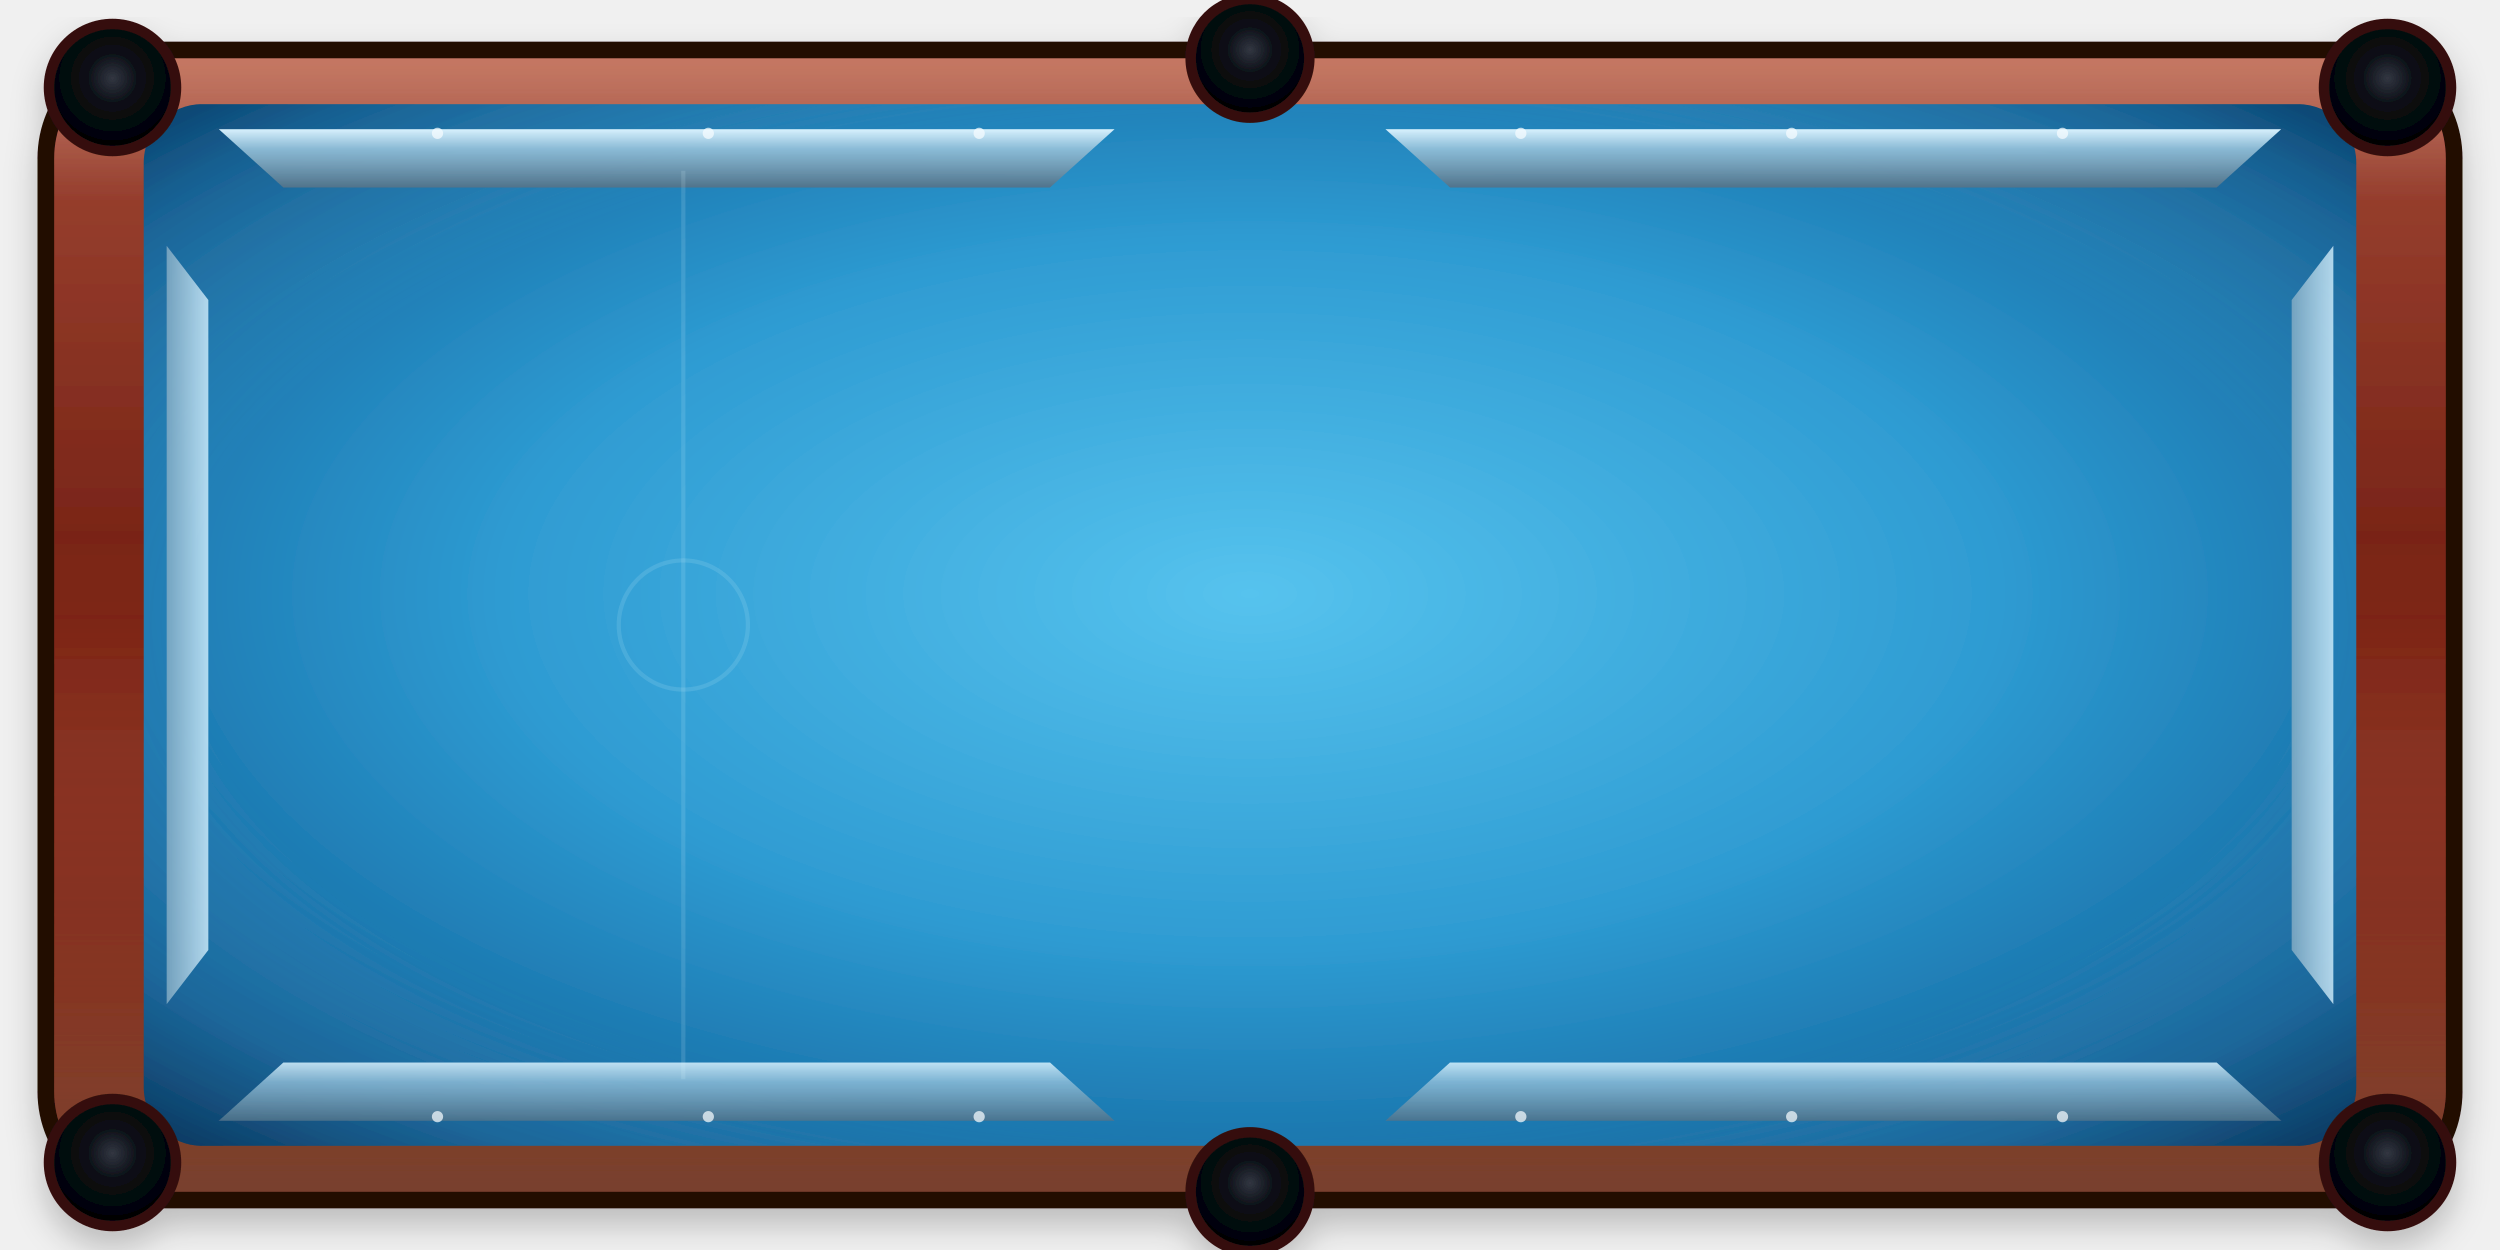
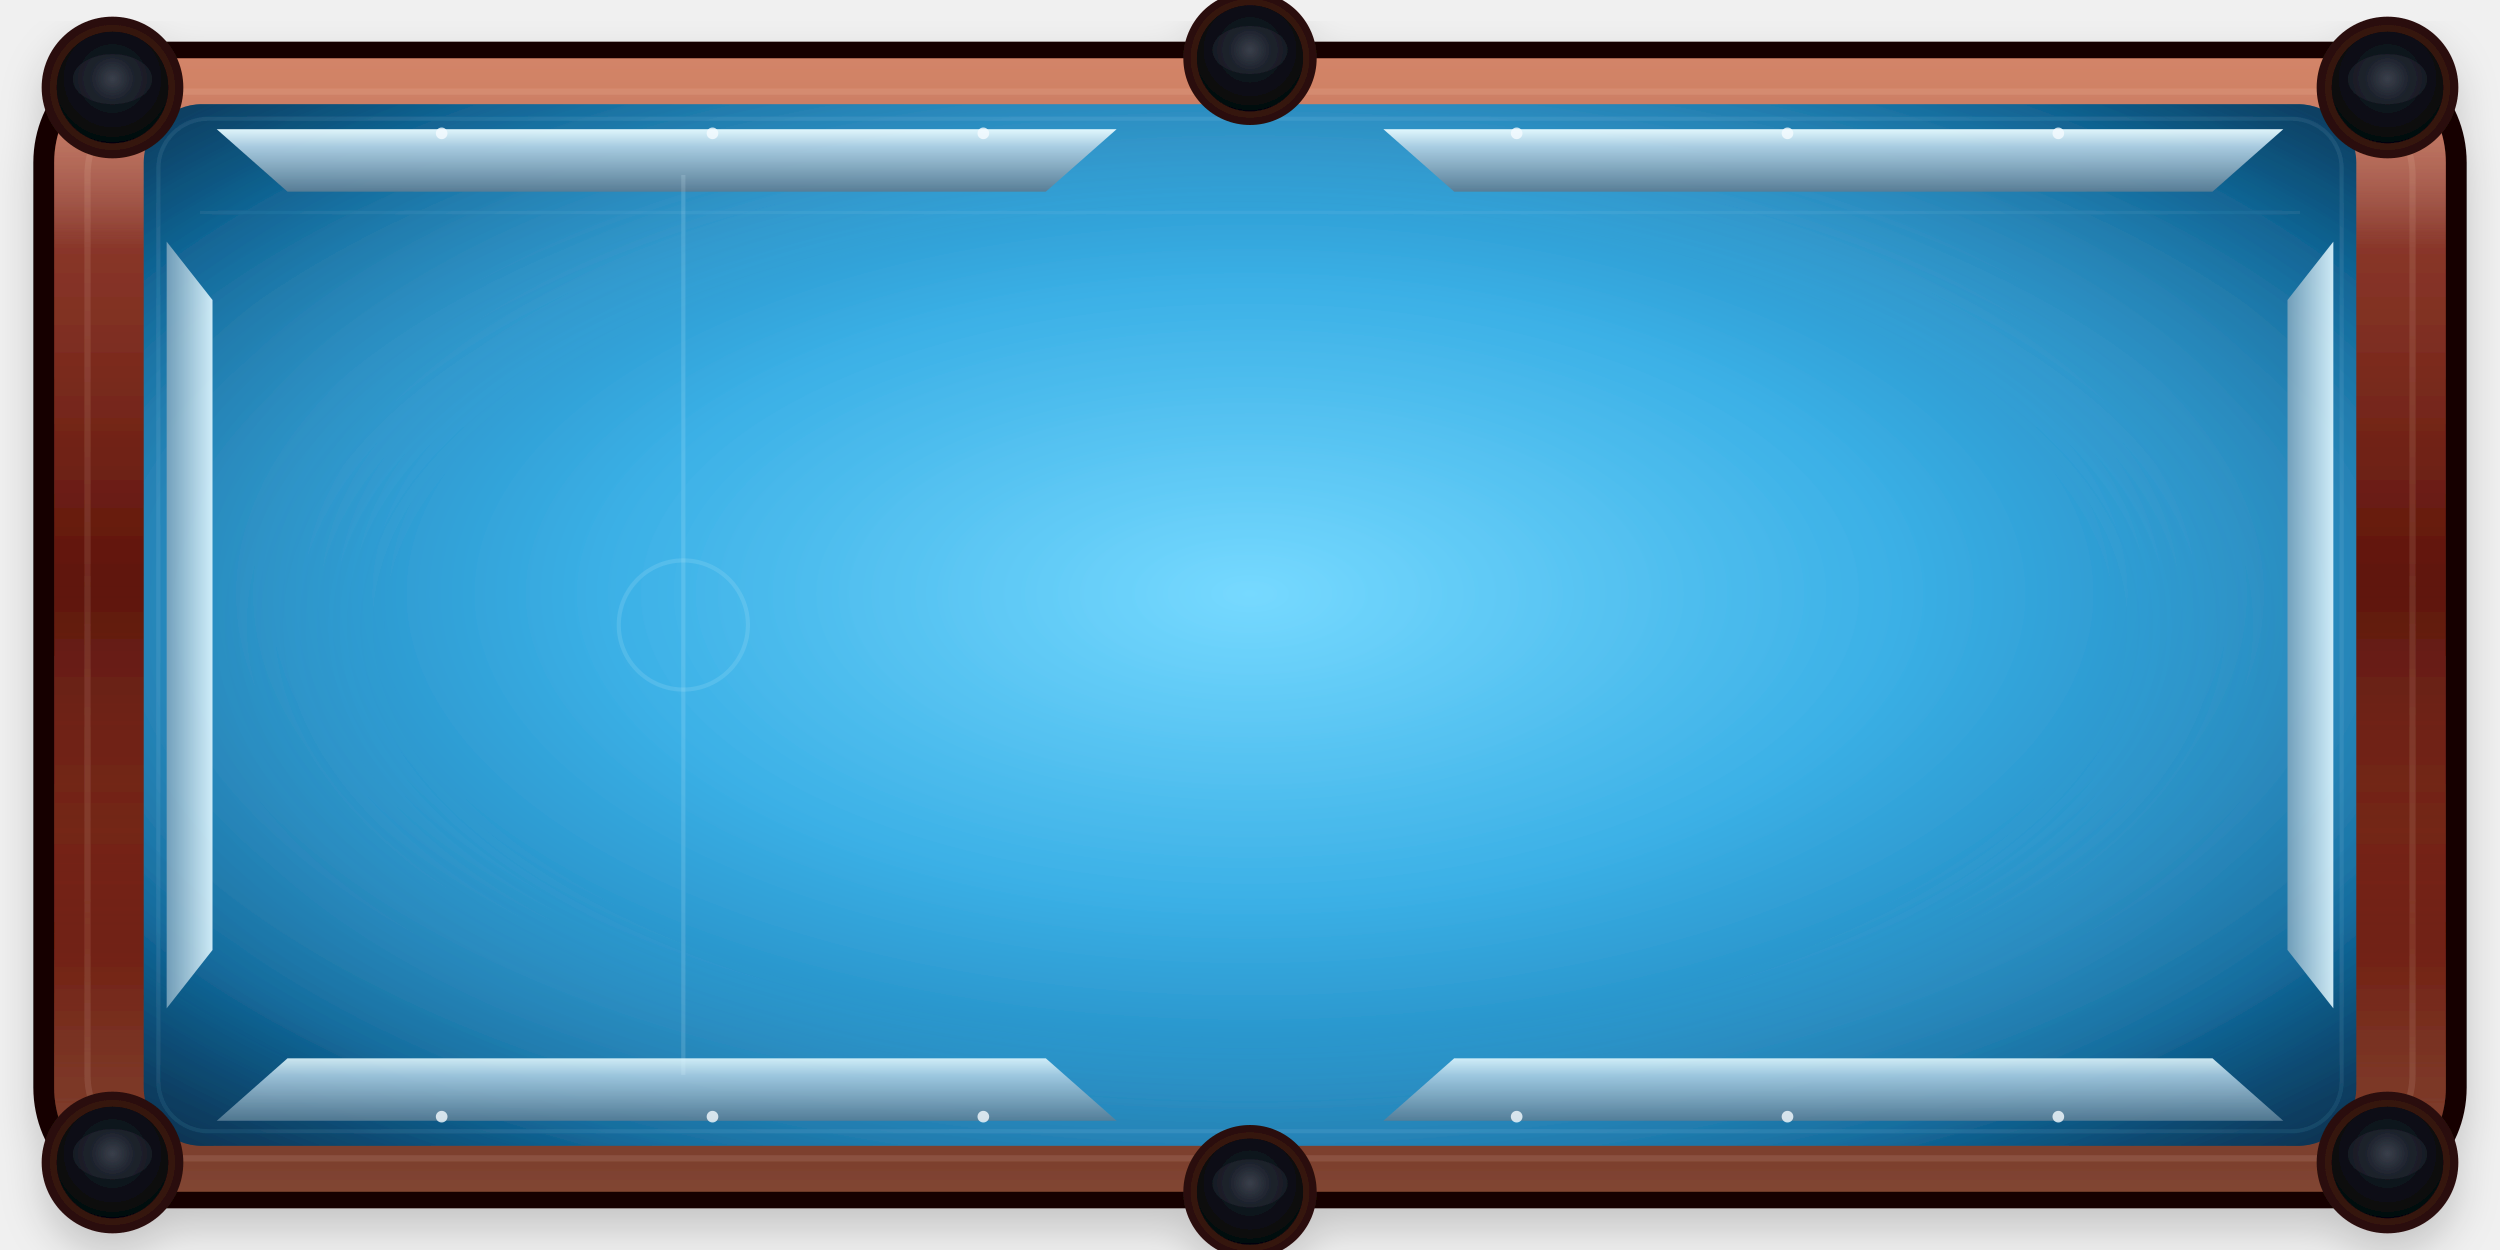
<svg xmlns="http://www.w3.org/2000/svg" width="1200" height="600" viewBox="0 0 1200 600" fill="none">
  <defs>
-     <linearGradient id="woodBase" x1="0" y1="20" x2="0" y2="580" gradientUnits="userSpaceOnUse">
-       <stop offset="0" stop-color="#a94934" />
-       <stop offset="0.12" stop-color="#8d2d1a" />
-       <stop offset="0.42" stop-color="#772113" />
-       <stop offset="0.74" stop-color="#8f301d" />
-       <stop offset="1" stop-color="#c1694a" />
+     <linearGradient id="woodOuter" x1="0" y1="24" x2="0" y2="576" gradientUnits="userSpaceOnUse">
+       <stop offset="0" stop-color="#a33f2c" />
+       <stop offset="0.16" stop-color="#7e2314" />
+       <stop offset="0.48" stop-color="#5e150b" />
+       <stop offset="0.78" stop-color="#852717" />
+       <stop offset="1" stop-color="#c76c4f" />
    </linearGradient>
-     <linearGradient id="woodGloss" x1="0" y1="32" x2="0" y2="568" gradientUnits="userSpaceOnUse">
-       <stop offset="0" stop-color="#ffd7c3" stop-opacity="0.34" />
-       <stop offset="0.12" stop-color="#ffffff" stop-opacity="0.08" />
-       <stop offset="0.5" stop-color="#ffffff" stop-opacity="0" />
-       <stop offset="0.82" stop-color="#0d0301" stop-opacity="0.16" />
-       <stop offset="1" stop-color="#000000" stop-opacity="0.36" />
+     <linearGradient id="woodInner" x1="0" y1="42" x2="0" y2="558" gradientUnits="userSpaceOnUse">
+       <stop offset="0" stop-color="#f7b693" stop-opacity="0.58" />
+       <stop offset="0.15" stop-color="#ffffff" stop-opacity="0.09" />
+       <stop offset="0.45" stop-color="#ffffff" stop-opacity="0" />
+       <stop offset="0.78" stop-color="#080201" stop-opacity="0.14" />
+       <stop offset="1" stop-color="#000000" stop-opacity="0.34" />
    </linearGradient>
-     <radialGradient id="felt" cx="50%" cy="47%" r="78%">
-       <stop offset="0" stop-color="#56c3ee" />
-       <stop offset="0.44" stop-color="#2e9bd2" />
-       <stop offset="0.8" stop-color="#12649c" />
-       <stop offset="1" stop-color="#0a335b" />
+     <radialGradient id="feltFill" cx="50%" cy="47%" r="78%">
+       <stop offset="0" stop-color="#76d9ff" />
+       <stop offset="0.38" stop-color="#3bb0e6" />
+       <stop offset="0.76" stop-color="#1576ad" />
+       <stop offset="1" stop-color="#063056" />
    </radialGradient>
-     <radialGradient id="feltShade" cx="50%" cy="50%" r="84%">
-       <stop offset="0.58" stop-color="#ffffff" stop-opacity="0" />
-       <stop offset="0.82" stop-color="#001728" stop-opacity="0.18" />
-       <stop offset="1" stop-color="#00111d" stop-opacity="0.52" />
+     <radialGradient id="feltShade" cx="50%" cy="50%" r="82%">
+       <stop offset="0.48" stop-color="#ffffff" stop-opacity="0" />
+       <stop offset="0.72" stop-color="#001420" stop-opacity="0.15" />
+       <stop offset="0.9" stop-color="#000f19" stop-opacity="0.42" />
+       <stop offset="1" stop-color="#000912" stop-opacity="0.66" />
    </radialGradient>
-     <linearGradient id="cushionTop" x1="0" y1="0" x2="0" y2="1">
-       <stop offset="0" stop-color="#dbf3ff" stop-opacity="0.98" />
-       <stop offset="0.34" stop-color="#93c0d9" stop-opacity="0.92" />
-       <stop offset="1" stop-color="#51738a" stop-opacity="0.98" />
+     <linearGradient id="railTop" x1="0" y1="0" x2="0" y2="1">
+       <stop offset="0" stop-color="#e8fbff" stop-opacity="0.96" />
+       <stop offset="0.28" stop-color="#adcfe3" stop-opacity="0.96" />
+       <stop offset="1" stop-color="#597d95" stop-opacity="0.98" />
    </linearGradient>
-     <linearGradient id="cushionSide" x1="0" y1="0" x2="1" y2="0">
-       <stop offset="0" stop-color="#84acc4" stop-opacity="0.96" />
-       <stop offset="1" stop-color="#d7f2ff" stop-opacity="0.92" />
+     <linearGradient id="railSide" x1="0" y1="0" x2="1" y2="0">
+       <stop offset="0" stop-color="#7aa3bc" />
+       <stop offset="1" stop-color="#e0f7ff" />
    </linearGradient>
-     <radialGradient id="pocket" cx="50%" cy="42%" r="68%">
-       <stop offset="0" stop-color="#323641" />
-       <stop offset="0.34" stop-color="#090d14" />
+     <radialGradient id="pocketCore" cx="50%" cy="42%" r="72%">
+       <stop offset="0" stop-color="#343944" />
+       <stop offset="0.28" stop-color="#111620" />
      <stop offset="1" stop-color="#000000" />
    </radialGradient>
-     <filter id="shadow" x="-10%" y="-14%" width="120%" height="136%">
-       <feDropShadow dx="0" dy="26" stdDeviation="26" flood-color="#000000" flood-opacity="0.34" />
-       <feDropShadow dx="0" dy="8" stdDeviation="8" flood-color="#000000" flood-opacity="0.22" />
+     <filter id="tableShadow" x="-10%" y="-14%" width="120%" height="140%">
+       <feDropShadow dx="0" dy="26" stdDeviation="24" flood-color="#000000" flood-opacity="0.4" />
+       <feDropShadow dx="0" dy="10" stdDeviation="10" flood-color="#000000" flood-opacity="0.18" />
    </filter>
  </defs>
-   <g filter="url(#shadow)">
-     <rect x="18" y="20" width="1164" height="560" rx="56" fill="#200906" />
-     <rect x="26" y="28" width="1148" height="544" rx="48" fill="url(#woodBase)" />
-     <rect x="26" y="28" width="1148" height="544" rx="48" fill="url(#woodGloss)" />
-     <path d="M90 82H1110" stroke="#2f120c" stroke-opacity="0.9" stroke-width="10" stroke-linecap="round" />
-     <path d="M90 518H1110" stroke="#2f120c" stroke-opacity="0.9" stroke-width="10" stroke-linecap="round" />
-     <path d="M102 64H1098" stroke="#ffd5bf" stroke-opacity="0.22" stroke-width="3" stroke-linecap="round" />
-     <path d="M102 536H1098" stroke="#200706" stroke-opacity="0.55" stroke-width="4" stroke-linecap="round" />
-     <rect x="69" y="50" width="1062" height="500" rx="28" fill="url(#felt)" />
+   <g filter="url(#tableShadow)">
+     <rect x="16" y="20" width="1168" height="560" rx="58" fill="#180504" />
+     <rect x="26" y="28" width="1148" height="544" rx="50" fill="url(#woodOuter)" />
+     <rect x="26" y="28" width="1148" height="544" rx="50" fill="url(#woodInner)" />
+     <rect x="42" y="44" width="1116" height="512" rx="40" stroke="#f2d0bd" stroke-opacity="0.12" stroke-width="3" />
+     <path d="M92 80H1108" stroke="#2b0d08" stroke-opacity="0.95" stroke-width="11" stroke-linecap="round" />
+     <path d="M92 520H1108" stroke="#2b0d08" stroke-opacity="0.95" stroke-width="11" stroke-linecap="round" />
+     <path d="M104 62H1096" stroke="#ffd4c0" stroke-opacity="0.24" stroke-width="3" stroke-linecap="round" />
+     <path d="M104 538H1096" stroke="#180605" stroke-opacity="0.48" stroke-width="4" stroke-linecap="round" />
+     <rect x="69" y="50" width="1062" height="500" rx="28" fill="url(#feltFill)" />
    <rect x="69" y="50" width="1062" height="500" rx="28" fill="url(#feltShade)" />
-     <path d="M105 62H535L504 90H136Z" fill="url(#cushionTop)" />
-     <path d="M665 62H1095L1064 90H696Z" fill="url(#cushionTop)" />
-     <path d="M136 510H504L535 538H105Z" fill="url(#cushionTop)" opacity="0.86" />
-     <path d="M696 510H1064L1095 538H665Z" fill="url(#cushionTop)" opacity="0.86" />
-     <path d="M80 118V482L100 456V144Z" fill="url(#cushionSide)" opacity="0.86" />
-     <path d="M1120 118V482L1100 456V144Z" fill="url(#cushionSide)" opacity="0.86" />
-     <path d="M328 82V518" stroke="#d9f7ff" stroke-opacity="0.14" stroke-width="2" />
+     <rect x="76" y="57" width="1048" height="486" rx="24" stroke="#dff6ff" stroke-opacity="0.08" stroke-width="2" />
+     <path d="M104 62H536L502 92H138Z" fill="url(#railTop)" />
+     <path d="M664 62H1096L1062 92H698Z" fill="url(#railTop)" />
+     <path d="M138 508H502L536 538H104Z" fill="url(#railTop)" opacity="0.9" />
+     <path d="M698 508H1062L1096 538H664Z" fill="url(#railTop)" opacity="0.9" />
+     <path d="M80 116V484L102 456V144Z" fill="url(#railSide)" opacity="0.9" />
+     <path d="M1120 116V484L1098 456V144Z" fill="url(#railSide)" opacity="0.9" />
+     <path d="M96 102H1104" stroke="#ffffff" stroke-opacity="0.05" stroke-width="1.5" />
+     <path d="M328 84V516" stroke="#dcf8ff" stroke-opacity="0.15" stroke-width="2" />
    <circle cx="328" cy="300" r="31" stroke="#effbff" stroke-opacity="0.12" stroke-width="2" />
-     <g fill="#f7fcff" opacity="0.72">
-       <circle cx="210" cy="64" r="2.7" />
-       <circle cx="340" cy="64" r="2.7" />
-       <circle cx="470" cy="64" r="2.7" />
-       <circle cx="730" cy="64" r="2.7" />
-       <circle cx="860" cy="64" r="2.7" />
-       <circle cx="990" cy="64" r="2.7" />
-       <circle cx="210" cy="536" r="2.7" />
-       <circle cx="340" cy="536" r="2.7" />
-       <circle cx="470" cy="536" r="2.7" />
-       <circle cx="730" cy="536" r="2.7" />
-       <circle cx="860" cy="536" r="2.7" />
-       <circle cx="990" cy="536" r="2.7" />
+     <g fill="#f5fbff" opacity="0.8">
+       <circle cx="212" cy="64" r="2.8" />
+       <circle cx="342" cy="64" r="2.8" />
+       <circle cx="472" cy="64" r="2.8" />
+       <circle cx="728" cy="64" r="2.8" />
+       <circle cx="858" cy="64" r="2.8" />
+       <circle cx="988" cy="64" r="2.8" />
+       <circle cx="212" cy="536" r="2.8" />
+       <circle cx="342" cy="536" r="2.8" />
+       <circle cx="472" cy="536" r="2.8" />
+       <circle cx="728" cy="536" r="2.8" />
+       <circle cx="858" cy="536" r="2.8" />
+       <circle cx="988" cy="536" r="2.8" />
    </g>
    <g>
-       <circle cx="54" cy="42" r="33" fill="#36110d" />
-       <circle cx="54" cy="42" r="28" fill="url(#pocket)" />
-       <circle cx="600" cy="28" r="31" fill="#36110d" />
-       <circle cx="600" cy="28" r="26" fill="url(#pocket)" />
-       <circle cx="1146" cy="42" r="33" fill="#36110d" />
-       <circle cx="1146" cy="42" r="28" fill="url(#pocket)" />
-       <circle cx="54" cy="558" r="33" fill="#36110d" />
-       <circle cx="54" cy="558" r="28" fill="url(#pocket)" />
-       <circle cx="600" cy="572" r="31" fill="#36110d" />
-       <circle cx="600" cy="572" r="26" fill="url(#pocket)" />
-       <circle cx="1146" cy="558" r="33" fill="#36110d" />
-       <circle cx="1146" cy="558" r="28" fill="url(#pocket)" />
+       <circle cx="54" cy="42" r="34" fill="#2b0f0b" />
+       <circle cx="54" cy="42" r="30" fill="#3a1610" opacity="0.72" />
+       <circle cx="54" cy="42" r="26.8" fill="url(#pocketCore)" />
+       <ellipse cx="54" cy="38" rx="19" ry="12" fill="#5a616f" opacity="0.16" />
+       <circle cx="600" cy="28" r="32" fill="#2b0f0b" />
+       <circle cx="600" cy="28" r="28.5" fill="#3a1610" opacity="0.72" />
+       <circle cx="600" cy="28" r="25.5" fill="url(#pocketCore)" />
+       <ellipse cx="600" cy="24" rx="18" ry="11.5" fill="#5a616f" opacity="0.16" />
+       <circle cx="1146" cy="42" r="34" fill="#2b0f0b" />
+       <circle cx="1146" cy="42" r="30" fill="#3a1610" opacity="0.72" />
+       <circle cx="1146" cy="42" r="26.8" fill="url(#pocketCore)" />
+       <ellipse cx="1146" cy="38" rx="19" ry="12" fill="#5a616f" opacity="0.16" />
+       <circle cx="54" cy="558" r="34" fill="#2b0f0b" />
+       <circle cx="54" cy="558" r="30" fill="#3a1610" opacity="0.72" />
+       <circle cx="54" cy="558" r="26.8" fill="url(#pocketCore)" />
+       <ellipse cx="54" cy="554" rx="19" ry="12" fill="#5a616f" opacity="0.16" />
+       <circle cx="600" cy="572" r="32" fill="#2b0f0b" />
+       <circle cx="600" cy="572" r="28.5" fill="#3a1610" opacity="0.72" />
+       <circle cx="600" cy="572" r="25.5" fill="url(#pocketCore)" />
+       <ellipse cx="600" cy="568" rx="18" ry="11.5" fill="#5a616f" opacity="0.16" />
+       <circle cx="1146" cy="558" r="34" fill="#2b0f0b" />
+       <circle cx="1146" cy="558" r="30" fill="#3a1610" opacity="0.72" />
+       <circle cx="1146" cy="558" r="26.8" fill="url(#pocketCore)" />
+       <ellipse cx="1146" cy="554" rx="19" ry="12" fill="#5a616f" opacity="0.16" />
    </g>
  </g>
</svg>
